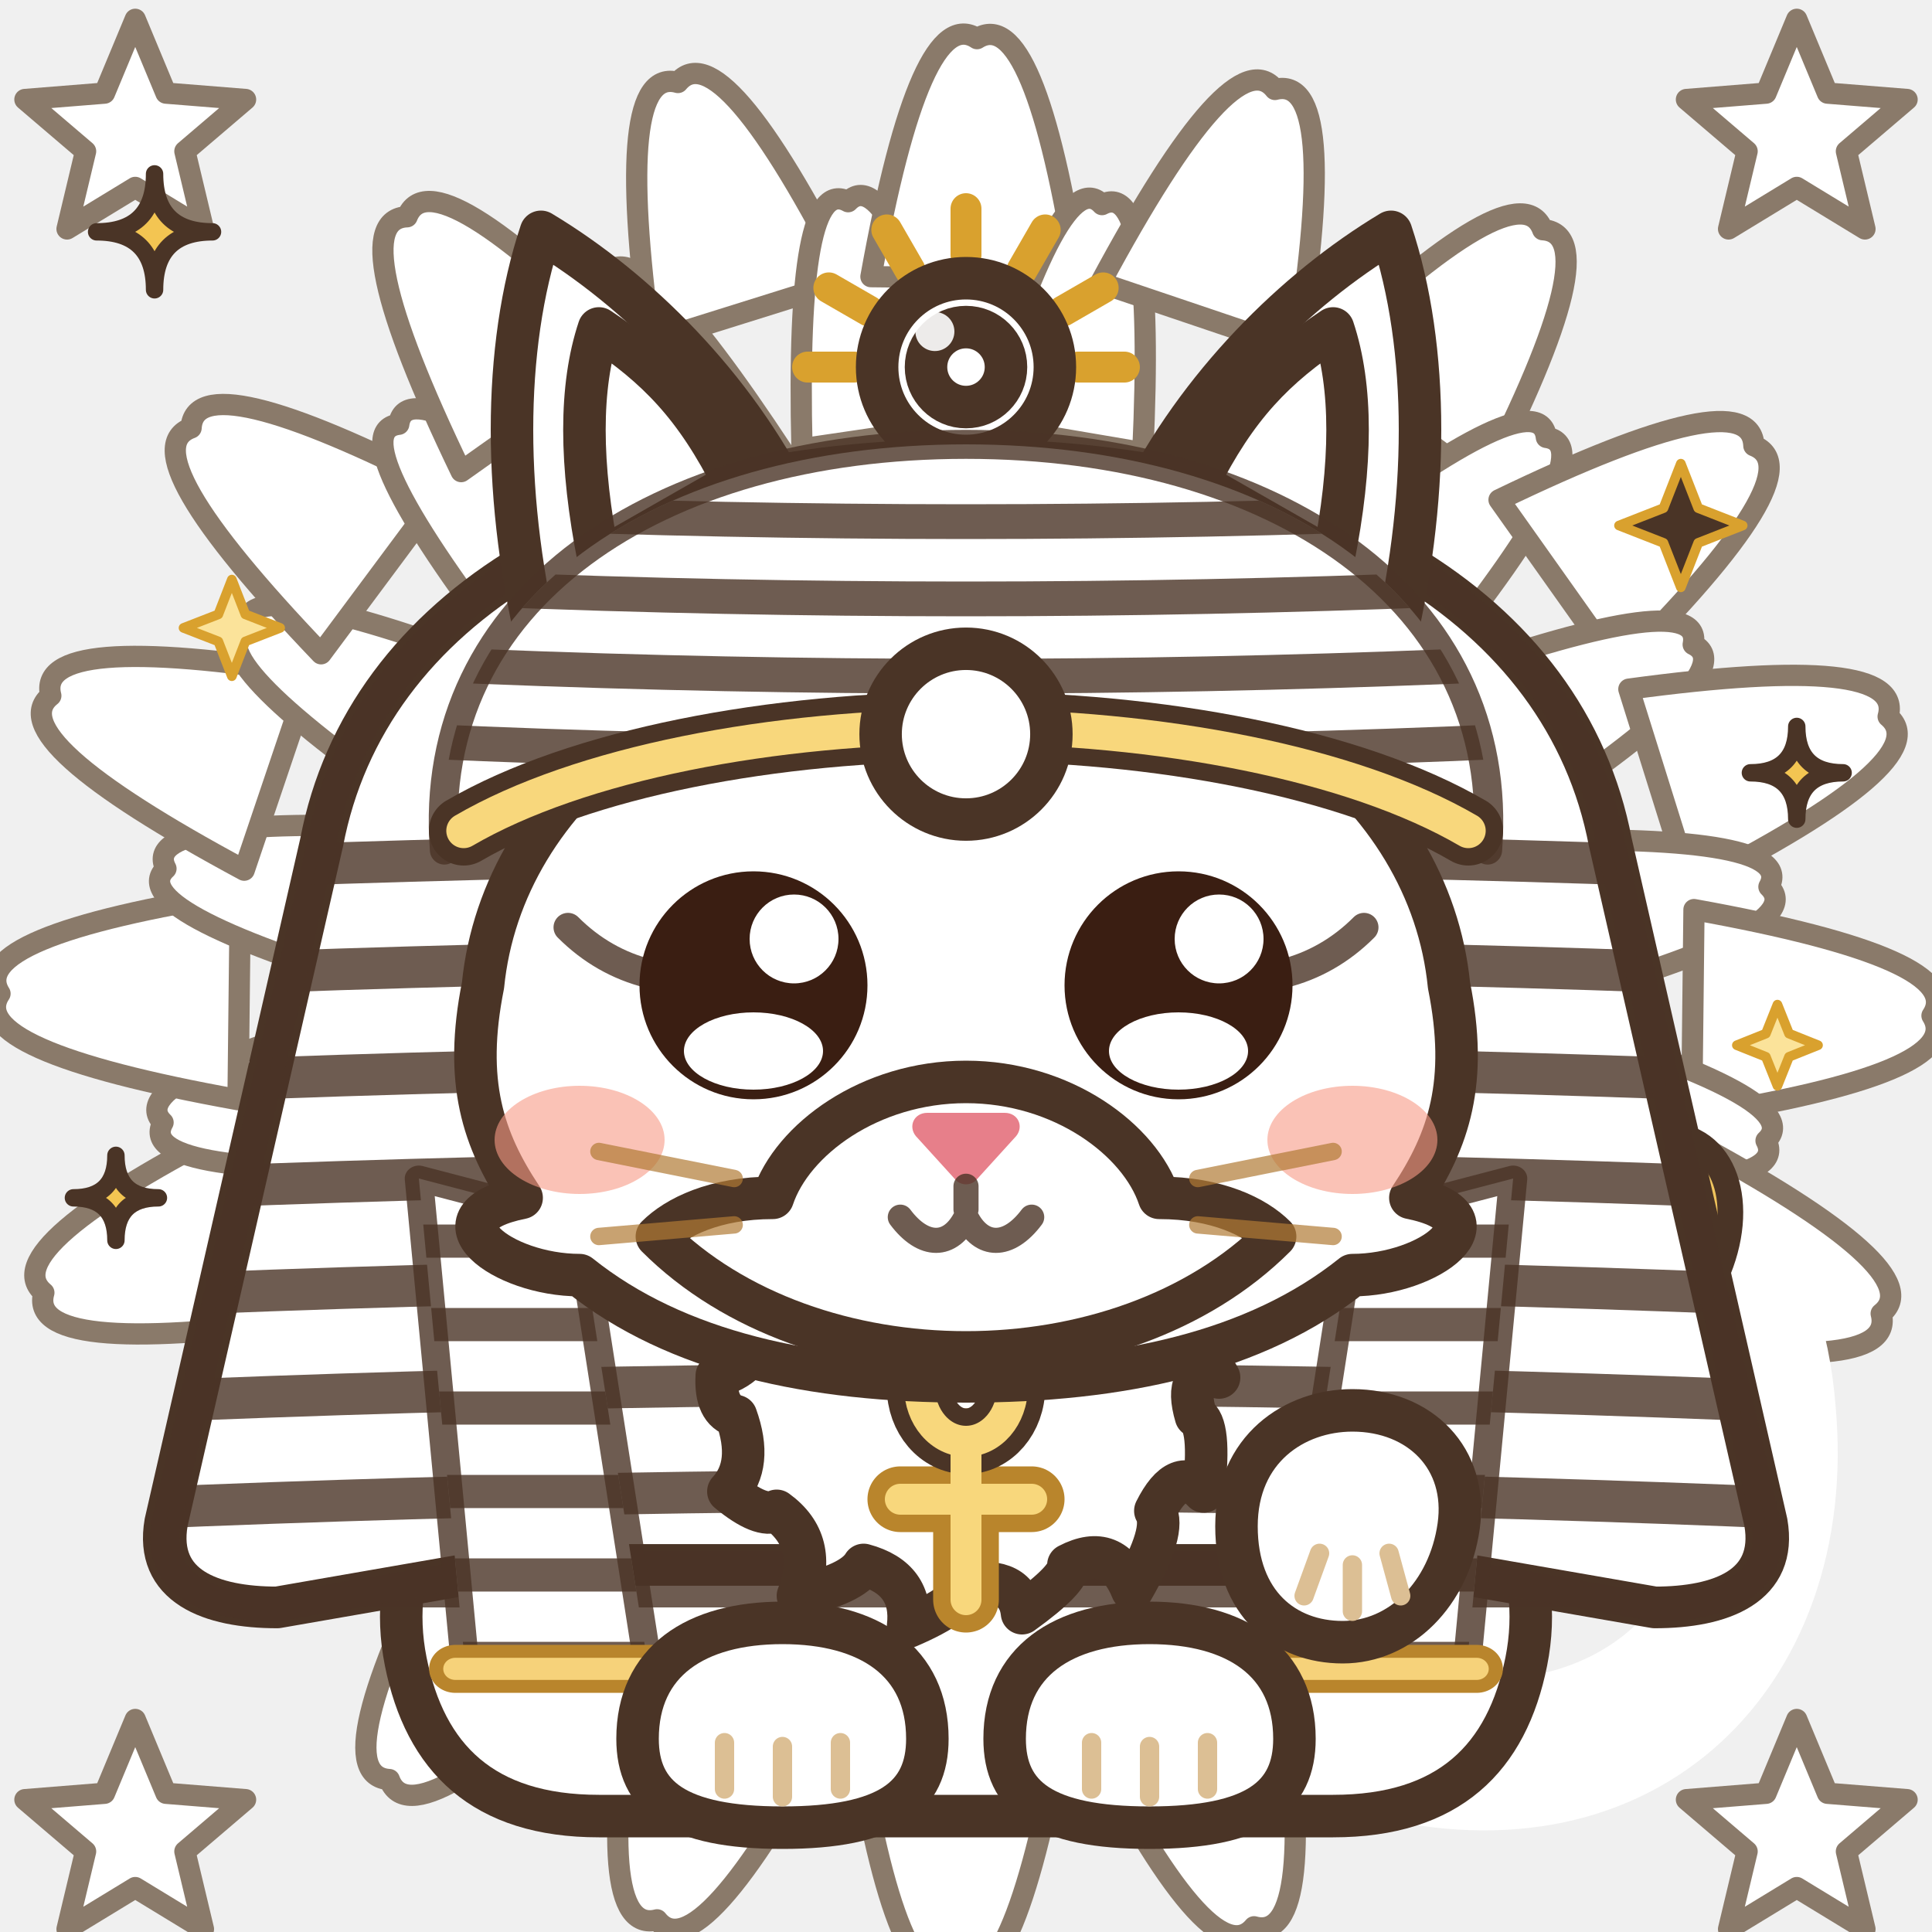
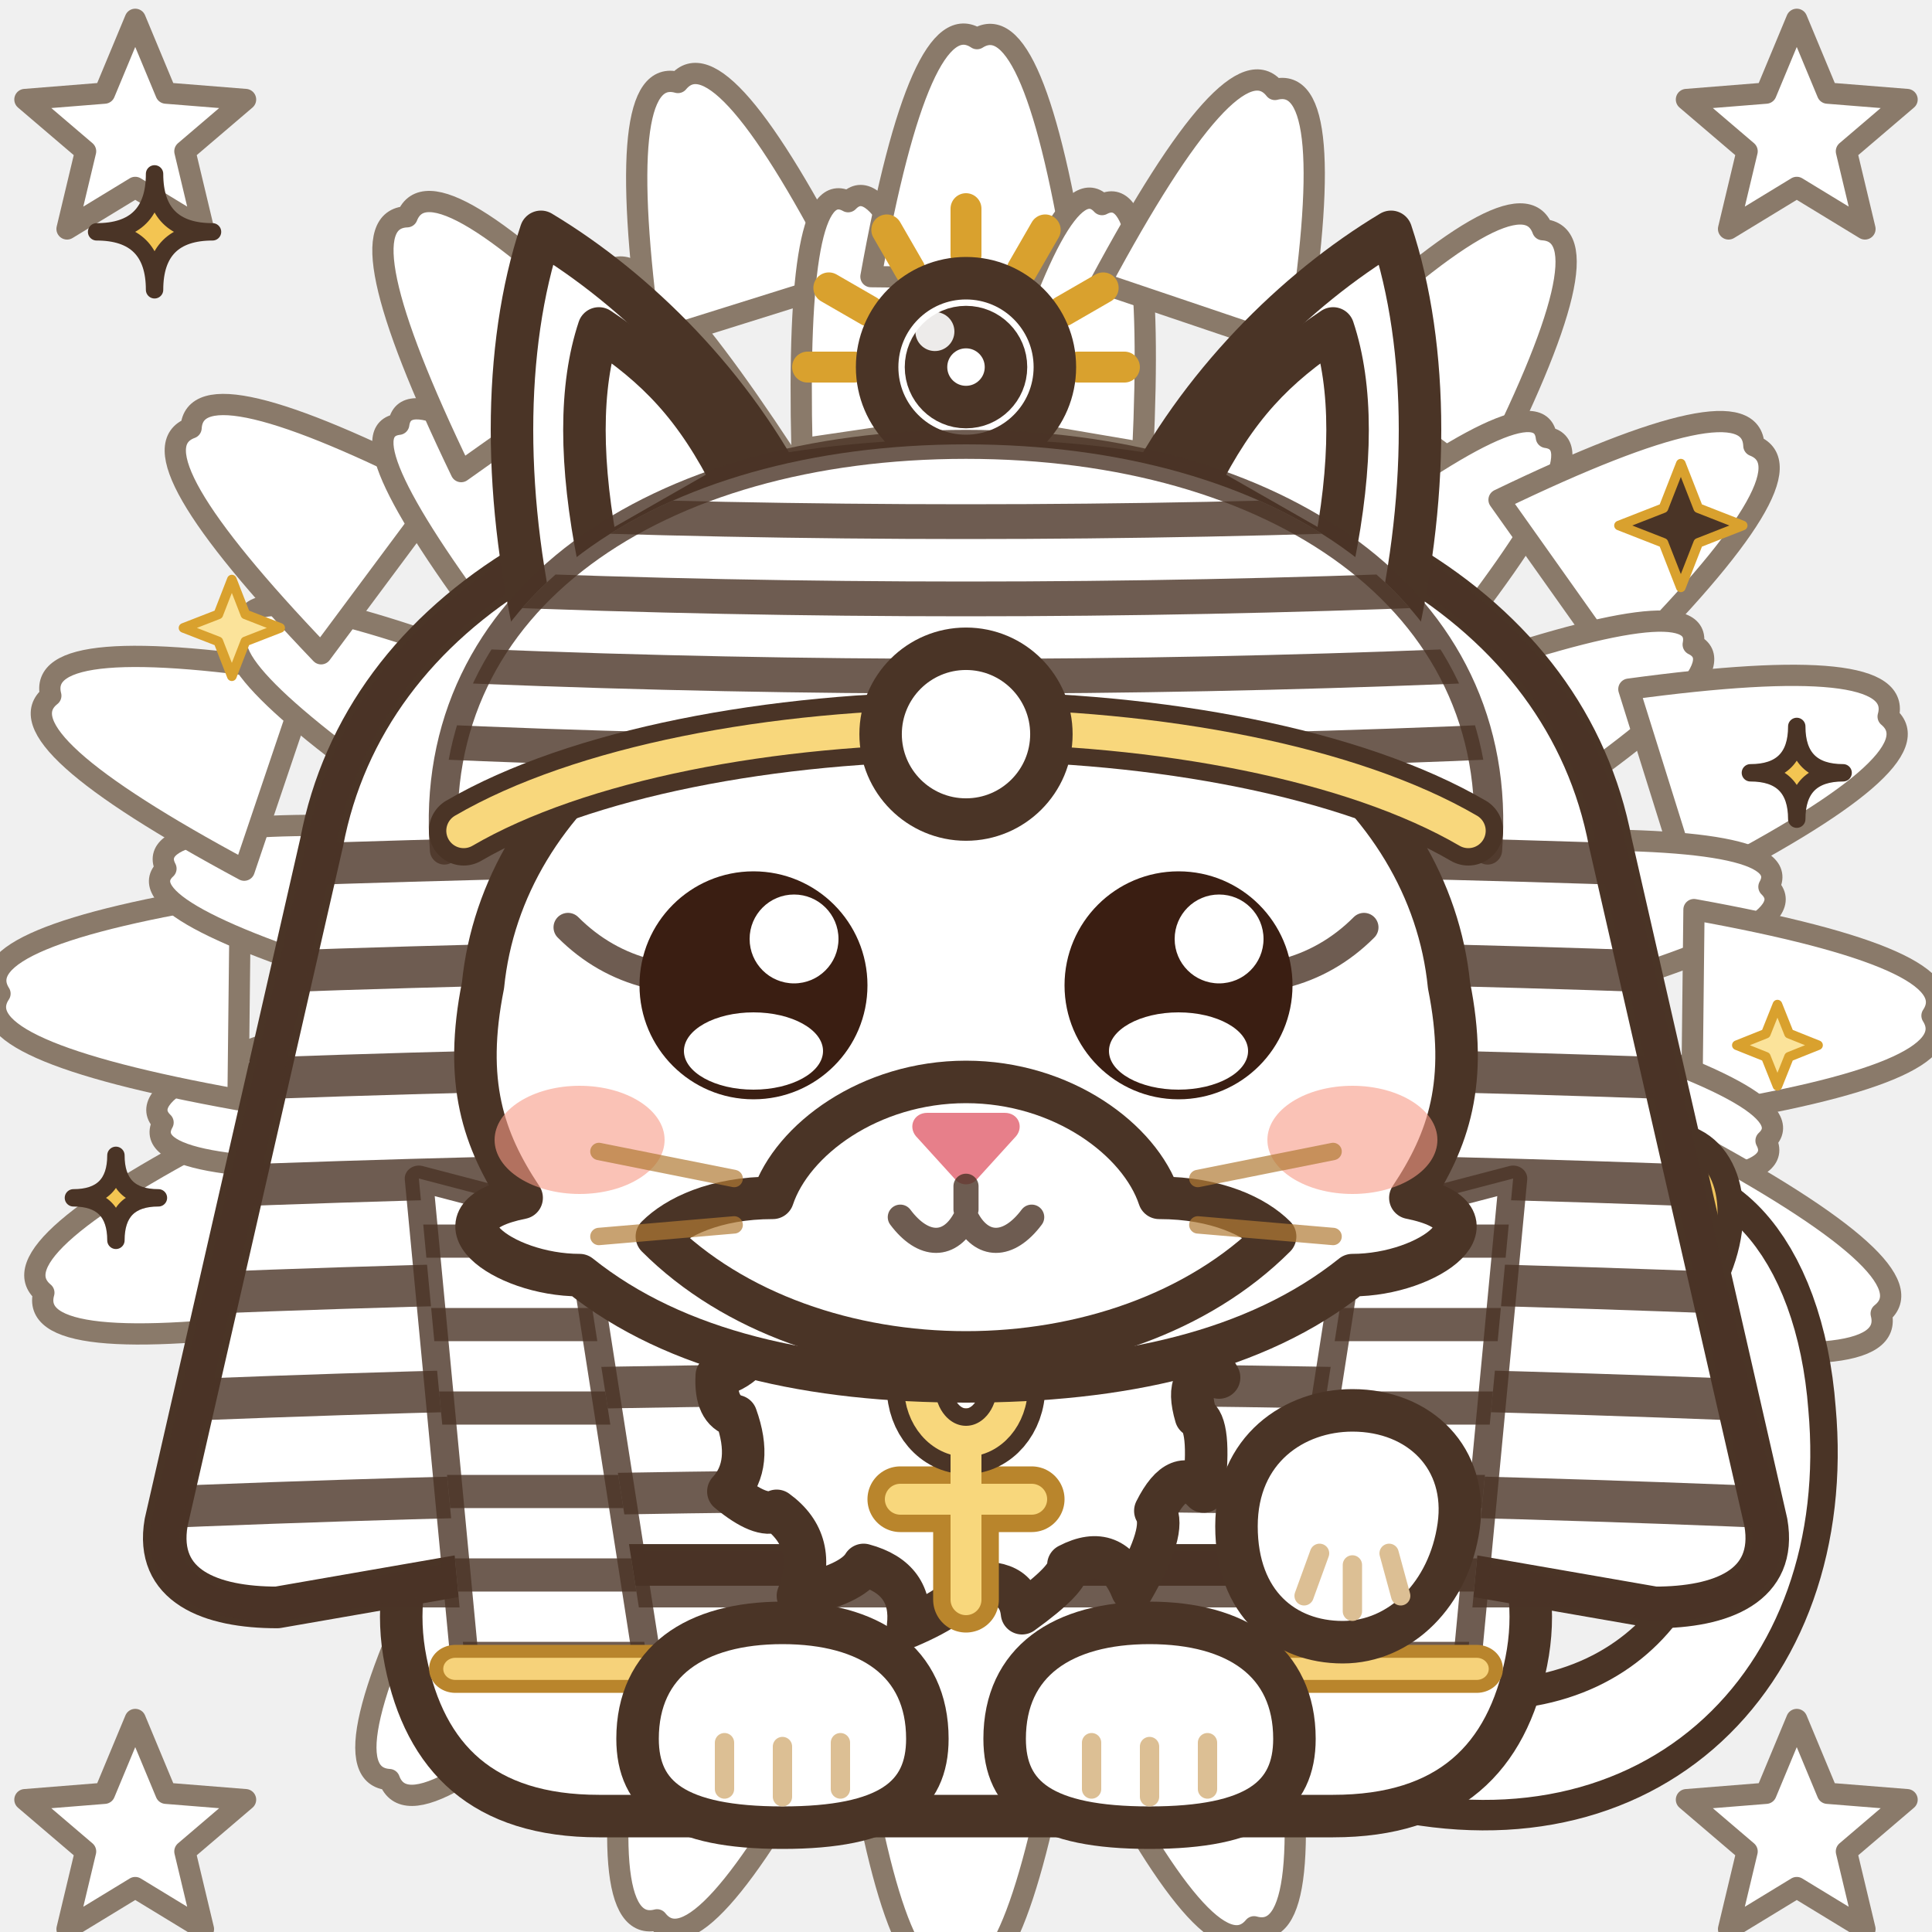
<svg xmlns="http://www.w3.org/2000/svg" viewBox="0 0 100 100" class="drawing" data-page="big-riddle">
  <g class="backdrop" stroke="#8a7a6a" stroke-width="1.1" stroke-linejoin="round">
    <path d="M31.84 85.38Q21.36 95.41 20.15 92.11Q16.65 91.90 23.25 78.99Z" fill="#ffffff" data-kind="fill" data-r="0" />
    <path d="M31.71 75.78Q20.32 84.48 19.96 81.36Q16.85 80.93 25.81 69.74Z" fill="#d9d2c4" />
    <path d="M22.41 78.13Q9.35 84.43 9.22 80.93Q5.95 79.64 16.22 69.40Z" fill="#d9d2c4" />
    <path d="M25.26 68.97Q11.74 73.72 12.36 70.64Q9.53 69.27 21.51 61.39Z" fill="#d9d2c4" />
    <path d="M15.69 68.33Q1.32 70.28 2.27 66.91Q-0.43 64.67 12.49 58.11Z" fill="#ffffff" data-kind="fill" data-r="1" />
    <path d="M21.23 60.49Q6.90 60.84 8.44 58.10Q6.17 55.92 20.00 52.13Z" fill="#ffffff" data-kind="fill" data-r="2" />
    <path d="M12.32 56.92Q-1.95 54.35 0.00 51.43Q-1.88 48.47 12.44 46.22Z" fill="#ffffff" data-kind="fill" data-r="3" />
    <path d="M20.01 51.19Q6.28 47.08 8.59 44.96Q7.11 42.18 21.43 42.85Z" fill="#ffffff" data-kind="fill" data-r="4" />
    <path d="M12.64 45.04Q-0.13 38.18 2.63 36.01Q1.75 32.61 16.07 34.89Z" fill="#ffffff" data-kind="fill" data-r="5" />
    <path d="M21.73 41.96Q9.93 33.81 12.80 32.51Q12.24 29.41 25.65 34.47Z" fill="#ffffff" data-kind="fill" data-r="6" />
    <path d="M16.62 33.84Q6.59 23.36 9.89 22.15Q10.10 18.65 23.01 25.25Z" fill="#ffffff" data-kind="fill" data-r="7" />
    <path d="M26.22 33.71Q17.52 22.32 20.64 21.96Q21.07 18.85 32.26 27.81Z" fill="#ffffff" data-kind="fill" data-r="8" />
    <path d="M23.87 24.41Q17.57 11.35 21.07 11.22Q22.36 7.95 32.60 18.22Z" fill="#ffffff" data-kind="fill" data-r="9" />
    <path d="M33.03 27.26Q28.28 13.74 31.36 14.36Q32.73 11.53 40.61 23.51Z" fill="#d9d2c4" />
    <path d="M33.67 17.69Q31.72 3.32 35.09 4.27Q37.33 1.57 43.89 14.49Z" fill="#ffffff" data-kind="fill" data-r="10" />
    <path d="M41.51 23.23Q41.16 8.90 43.90 10.44Q46.08 8.17 49.87 22.00Z" fill="#ffffff" data-kind="fill" data-r="11" />
    <path d="M45.08 14.32Q47.65 0.05 50.57 2.00Q53.53 0.12 55.78 14.44Z" fill="#ffffff" data-kind="fill" data-r="12" />
    <path d="M50.81 22.01Q54.92 8.28 57.04 10.59Q59.82 9.11 59.15 23.43Z" fill="#ffffff" data-kind="fill" data-r="13" />
    <path d="M56.96 14.64Q63.82 1.87 65.99 4.63Q69.39 3.75 67.11 18.07Z" fill="#ffffff" data-kind="fill" data-r="14" />
    <path d="M60.04 23.73Q68.19 11.93 69.49 14.80Q72.59 14.24 67.53 27.65Z" fill="#d9d2c4" />
    <path d="M68.16 18.62Q78.64 8.59 79.85 11.89Q83.35 12.10 76.75 25.01Z" fill="#ffffff" data-kind="fill" data-r="15" />
    <path d="M68.29 28.22Q79.68 19.52 80.04 22.64Q83.15 23.07 74.19 34.26Z" fill="#ffffff" data-kind="fill" data-r="16" />
    <path d="M77.59 25.87Q90.65 19.57 90.78 23.07Q94.05 24.36 83.78 34.60Z" fill="#ffffff" data-kind="fill" data-r="17" />
    <path d="M74.74 35.03Q88.26 30.28 87.64 33.36Q90.47 34.73 78.49 42.61Z" fill="#ffffff" data-kind="fill" data-r="18" />
    <path d="M84.31 35.67Q98.68 33.72 97.73 37.09Q100.43 39.33 87.51 45.89Z" fill="#ffffff" data-kind="fill" data-r="19" />
    <path d="M78.77 43.51Q93.10 43.16 91.56 45.90Q93.83 48.08 80.00 51.87Z" fill="#ffffff" data-kind="fill" data-r="20" />
    <path d="M87.68 47.08Q101.95 49.65 100.00 52.57Q101.88 55.53 87.56 57.78Z" fill="#ffffff" data-kind="fill" data-r="21" />
    <path d="M79.99 52.81Q93.72 56.92 91.41 59.04Q92.89 61.82 78.57 61.15Z" fill="#ffffff" data-kind="fill" data-r="22" />
    <path d="M87.36 58.96Q100.13 65.82 97.37 67.99Q98.25 71.39 83.93 69.11Z" fill="#ffffff" data-kind="fill" data-r="23" />
    <path d="M78.27 62.04Q90.07 70.19 87.20 71.49Q87.76 74.59 74.35 69.53Z" fill="#d9d2c4" />
    <path d="M83.38 70.16Q93.41 80.64 90.11 81.85Q89.90 85.35 76.99 78.75Z" fill="#d9d2c4" />
    <path d="M73.78 70.29Q82.48 81.68 79.36 82.04Q78.93 85.15 67.74 76.19Z" fill="#d9d2c4" />
    <path d="M76.13 79.59Q82.43 92.65 78.93 92.78Q77.64 96.05 67.40 85.78Z" fill="#d9d2c4" />
    <path d="M66.97 76.74Q71.72 90.26 68.64 89.64Q67.27 92.47 59.39 80.49Z" fill="#d9d2c4" />
    <path d="M66.33 86.31Q68.28 100.68 64.91 99.73Q62.67 102.43 56.11 89.51Z" fill="#ffffff" data-kind="fill" data-r="24" />
    <path d="M58.49 80.77Q58.84 95.10 56.10 93.56Q53.92 95.83 50.13 82.00Z" fill="#d9d2c4" />
    <path d="M54.92 89.68Q52.35 103.95 49.43 102.00Q46.47 103.88 44.22 89.56Z" fill="#ffffff" data-kind="fill" data-r="25" />
    <path d="M49.19 81.99Q45.08 95.72 42.96 93.41Q40.18 94.89 40.85 80.57Z" fill="#d9d2c4" />
    <path d="M43.04 89.36Q36.18 102.13 34.01 99.37Q30.61 100.25 32.89 85.93Z" fill="#ffffff" data-kind="fill" data-r="26" />
    <path d="M39.96 80.27Q31.81 92.07 30.51 89.20Q27.41 89.76 32.47 76.35Z" fill="#d9d2c4" />
    <path d="M7.00 1.00L8.59 4.82L12.71 5.15L9.57 7.83L10.53 11.85L7.00 9.70L3.47 11.85L4.43 7.83L1.29 5.15L5.41 4.82Z" fill="#ffffff" data-kind="fill" data-r="27" />
    <path d="M93.00 1.00L94.59 4.82L98.71 5.15L95.57 7.83L96.53 11.85L93.00 9.70L89.47 11.85L90.43 7.83L87.29 5.15L91.41 4.82Z" fill="#ffffff" data-kind="fill" data-r="28" />
    <path d="M7.00 89.00L8.59 92.82L12.71 93.15L9.57 95.83L10.53 99.85L7.00 97.70L3.47 99.85L4.43 95.83L1.29 93.15L5.41 92.82Z" fill="#ffffff" data-kind="fill" data-r="29" />
    <path d="M93.00 89.00L94.59 92.82L98.71 93.15L95.57 95.83L96.53 99.85L93.00 97.70L89.47 99.85L90.43 95.83L87.29 93.15L91.41 92.82Z" fill="#ffffff" data-kind="fill" data-r="30" />
  </g>
  <defs>
    <linearGradient id="riddle-f5-gold" x1="0" y1="0" x2="1" y2="1">
      <stop offset="0" stop-color="#fbe08a" />
      <stop offset="1" stop-color="#e8b240" />
    </linearGradient>
    <clipPath id="riddle-f5-backclip">
      <path d="M50 24C66 24 77 31 79 42L86 74C86.5 77 84 78 81 78L19 78C16 78 13.5 77 14 74L21 42C23 31 34 24 50 24Z" />
    </clipPath>
    <clipPath id="riddle-f5-capclip">
      <path d="M23 44C22 31 34 23 50 23 66 23 78 31 77 44 72 40 62 37.5 50 37.5 38 37.5 28 40 23 44Z" />
    </clipPath>
    <clipPath id="riddle-f5-lapclip">
      <path d="M26 61L33 63 36 84 28 84ZM74 61L67 63 64 84 72 84Z" />
    </clipPath>
  </defs>
  <g>
    <g transform="translate(71 90) scale(1.08 1.2) translate(-72 -90)">
-       <path d="M72 90C84 93 92 86 91 76 90.5 70 87 67 84 69" fill="none" stroke="#ffffff" stroke-width="6.5" stroke-linecap="round" data-kind="stroke" data-r="31" />
-       <path d="M72 90C84 93 92 86 91 76 90.5 70 87 67 84 69" fill="none" stroke="#ffffff" stroke-width="3.87" stroke-linecap="round" data-kind="stroke" data-r="32" />
+       <path d="M72 90C84 93 92 86 91 76 90.5 70 87 67 84 69" fill="none" stroke="#4a3426" stroke-width="6.5" stroke-linecap="round" />
+       <path d="M72 90C84 93 92 86 91 76 90.5 70 87 67 84 69" fill="none" stroke="#ffffff" stroke-width="3.87" stroke-linecap="round" data-kind="stroke" data-r="31" />
      <path d="M86 64C89 64 90 67 88.5 70 87 72.5 83 72.5 82 70 81 67.5 83 64 86 64Z" fill="url(#riddle-f5-gold)" stroke="#4a3426" stroke-width="1.23" stroke-linejoin="round" />
    </g>
-     <path d="M21 86C19 76 30 67 50 67S81 76 79 86C78 91 75 94 69 94H31C25 94 22 91 21 86Z" fill="#ffffff" stroke="#4a3426" stroke-width="2.2" stroke-linejoin="round" data-kind="fill" data-r="33" />
+     <path d="M21 86C19 76 30 67 50 67S81 76 79 86C78 91 75 94 69 94H31C25 94 22 91 21 86Z" fill="#ffffff" stroke="#4a3426" stroke-width="2.2" stroke-linejoin="round" data-kind="fill" data-r="32" />
    <path d="M27 84c1-4 3-7 6-9M73 84c-1-4-3-7-6-9" stroke="#4a3426" stroke-width="1.2" fill="none" stroke-linecap="round" stroke-opacity="0.8" />
    <g transform="translate(50 26) scale(1.15 1.1) translate(-50 -26)">
-       <path d="M50 24C66 24 77 31 79 42L86 74C86.5 77 84 78 81 78L70 76 30 76 19 78C16 78 13.5 77 14 74L21 42C23 31 34 24 50 24Z" fill="#ffffff" stroke="#4a3426" stroke-width="1.96" stroke-linejoin="round" data-kind="fill" data-r="34" />
+       <path d="M50 24C66 24 77 31 79 42L86 74C86.5 77 84 78 81 78L70 76 30 76 19 78C16 78 13.5 77 14 74L21 42C23 31 34 24 50 24Z" fill="#ffffff" stroke="#4a3426" stroke-width="1.96" stroke-linejoin="round" data-kind="fill" data-r="33" />
      <g clip-path="url(#riddle-f5-backclip)">
        <path d="M0 44 Q50 41 100 44M0 49 Q50 46 100 49M0 54 Q50 51 100 54M0 59 Q50 56 100 59M0 64 Q50 61 100 64M0 69 Q50 66 100 69M0 74 Q50 71 100 74M0 79 Q50 76 100 79" stroke="#4a3426" stroke-width="1.96" fill="none" stroke-opacity="0.8" />
      </g>
      <path d="M50 24C66 24 77 31 79 42L86 74C86.5 77 84 78 81 78L70 76 30 76 19 78C16 78 13.5 77 14 74L21 42C23 31 34 24 50 24Z" fill="none" stroke="#4a3426" stroke-width="1.33" stroke-linejoin="round" stroke-opacity="0.8" />
    </g>
-     <path d="M50.0 66.0Q50.0 65.3 52.7 65.5Q52.7 66.0 55.4 66.3Q55.8 65.4 58.5 66.7Q57.8 67.2 60.1 68.5Q61.3 68.1 63.1 71.3Q61.2 70.9 61.9 73.3Q62.7 73.7 62.3 77.2Q61.0 75.8 59.8 78.2Q60.4 79.2 58.6 82.3Q57.6 79.8 55.3 81.0Q55.4 81.7 52.9 83.5Q52.7 81.6 50.0 82.0Q49.8 83.0 47.0 84.2Q47.3 81.7 44.7 81.0Q44.1 82.0 41.3 82.6Q42.4 79.8 40.2 78.2Q39.4 78.6 37.7 77.2Q39.0 75.8 38.1 73.3Q37.0 73.0 37.1 71.2Q38.8 70.9 39.9 68.5Q39.5 67.9 41.7 66.8Q42.2 67.3 44.6 66.3Q44.6 65.3 47.2 65.2Q47.3 65.9 50.0 66.0Z" fill="#ffffff" stroke="#4a3426" stroke-width="2.2" stroke-linejoin="round" data-kind="fill" data-r="35" />
+     <path d="M50.0 66.0Q50.0 65.3 52.7 65.5Q52.7 66.0 55.4 66.3Q55.8 65.4 58.5 66.7Q57.8 67.2 60.1 68.5Q61.3 68.1 63.1 71.3Q61.2 70.9 61.9 73.3Q62.7 73.7 62.3 77.2Q61.0 75.8 59.8 78.2Q60.4 79.2 58.6 82.3Q57.6 79.8 55.3 81.0Q55.4 81.7 52.9 83.5Q52.7 81.6 50.0 82.0Q49.8 83.0 47.0 84.2Q47.3 81.7 44.7 81.0Q44.1 82.0 41.3 82.6Q42.4 79.8 40.2 78.2Q39.4 78.6 37.7 77.2Q39.0 75.8 38.1 73.3Q37.0 73.0 37.1 71.2Q38.8 70.9 39.9 68.5Q39.5 67.9 41.7 66.8Q42.2 67.3 44.6 66.3Q44.6 65.3 47.2 65.2Q47.3 65.9 50.0 66.0Z" fill="#ffffff" stroke="#4a3426" stroke-width="2.2" stroke-linejoin="round" data-kind="fill" data-r="34" />
    <g transform="translate(50 61) scale(1.18 1.08) translate(-50 -61)">
-       <path d="M26 61L33 63 36 84 28 84ZM74 61L67 63 64 84 72 84Z" fill="#ffffff" data-kind="fill" data-r="36" />
+       <path d="M26 61L33 63 36 84 28 84ZM74 61L67 63 64 84 72 84Z" fill="#ffffff" data-kind="fill" data-r="35" />
      <g clip-path="url(#riddle-f5-lapclip)">
        <path d="M0 64 Q50 64 100 64M0 68 Q50 68 100 68M0 72 Q50 72 100 72M0 76 Q50 76 100 76M0 80 Q50 80 100 80M0 84 Q50 84 100 84" stroke="#4a3426" stroke-width="1.59" fill="none" stroke-opacity="0.8" />
      </g>
      <path d="M26 61L33 63 36 84 28 84ZM74 61L67 63 64 84 72 84Z" fill="none" stroke="#4a3426" stroke-width="1.24" stroke-linejoin="round" stroke-opacity="0.8" />
      <path d="M27.6 84.5h8.8M63.6 84.5h8.8" stroke="#b9852c" stroke-width="2.3" stroke-linecap="round" />
      <path d="M27.6 84.5h8.8M63.6 84.5h8.8" stroke="#f6d27a" stroke-width="1.06" stroke-linecap="round" />
    </g>
-     <path d="M33 90C33 86 36 84 40.5 84 45 84 48 86 48 90 48 93 46 94.6 40.5 94.6 35 94.6 33 93 33 90Z" fill="#ffffff" stroke="#4a3426" stroke-width="2.2" stroke-linejoin="round" data-kind="fill" data-r="37" />
-     <path d="M52 90C52 86 55 84 59.5 84 64 84 67 86 67 90 67 93 65 94.6 59.5 94.6 54 94.6 52 93 52 90Z" fill="#ffffff" stroke="#4a3426" stroke-width="2.2" stroke-linejoin="round" data-kind="fill" data-r="38" />
+     <path d="M33 90C33 86 36 84 40.5 84 45 84 48 86 48 90 48 93 46 94.6 40.5 94.6 35 94.6 33 93 33 90Z" fill="#ffffff" stroke="#4a3426" stroke-width="2.2" stroke-linejoin="round" data-kind="fill" data-r="36" />
+     <path d="M52 90C52 86 55 84 59.5 84 64 84 67 86 67 90 67 93 65 94.6 59.5 94.6 54 94.6 52 93 52 90Z" fill="#ffffff" stroke="#4a3426" stroke-width="2.2" stroke-linejoin="round" data-kind="fill" data-r="37" />
    <path d="M37.5 92.6v-2.4M40.5 93v-2.6M43.5 92.6v-2.4M56.5 92.6v-2.4M59.5 93v-2.6M62.5 92.6v-2.4" stroke="#dcbf94" stroke-width="1" stroke-linecap="round" />
    <path d="M50 74.6v8.2M46.6 77.6h6.8" stroke="#b9852c" stroke-width="3.4" stroke-linecap="round" />
    <ellipse cx="50" cy="71.8" rx="2.4" ry="2.8" fill="none" stroke="#4a3426" stroke-width="3.4" />
    <path d="M50 74.6v8.2M46.6 77.6h6.8" stroke="#f8d77c" stroke-width="1.6" stroke-linecap="round" />
    <ellipse cx="50" cy="71.8" rx="2.4" ry="2.8" fill="none" stroke="#f8d77c" stroke-width="1.6" />
-     <path d="M64 79C64 75 67 73 70 73 73.5 73 76 75.5 75.5 79 75 82.5 72.5 85 69.5 85 66.5 85 64 83 64 79Z" fill="#ffffff" stroke="#4a3426" stroke-width="2.2" stroke-linejoin="round" data-kind="fill" data-r="39" />
+     <path d="M64 79C64 75 67 73 70 73 73.5 73 76 75.5 75.5 79 75 82.5 72.5 85 69.5 85 66.5 85 64 83 64 79Z" fill="#ffffff" stroke="#4a3426" stroke-width="2.2" stroke-linejoin="round" data-kind="fill" data-r="38" />
    <path d="M67.5 82.6l.8-2.2M70 83.4v-2.4M72.5 82.6l-.6-2.2" stroke="#dcbf94" stroke-width="1" stroke-linecap="round" />
-     <path d="M28 34C26 26 26 18 28 12 33 15 38 20 41 26Z" fill="#ffffff" stroke="#4a3426" stroke-width="2.2" stroke-linejoin="round" data-kind="fill" data-r="40" />
-     <path d="M72 34C74 26 74 18 72 12 67 15 62 20 59 26Z" fill="#ffffff" stroke="#4a3426" stroke-width="2.2" stroke-linejoin="round" data-kind="fill" data-r="41" />
-     <path d="M31 29C30 24 30 20 31 17 34 19 36 21 38 25Z" fill="#ffffff" stroke="#4a3426" stroke-width="2.2" stroke-linejoin="round" data-kind="fill" data-r="42" />
-     <path d="M69 29C70 24 70 20 69 17 66 19 64 21 62 25Z" fill="#ffffff" stroke="#4a3426" stroke-width="2.2" stroke-linejoin="round" data-kind="fill" data-r="43" />
+     <path d="M28 34C26 26 26 18 28 12 33 15 38 20 41 26Z" fill="#ffffff" stroke="#4a3426" stroke-width="2.2" stroke-linejoin="round" data-kind="fill" data-r="39" />
+     <path d="M72 34C74 26 74 18 72 12 67 15 62 20 59 26Z" fill="#ffffff" stroke="#4a3426" stroke-width="2.2" stroke-linejoin="round" data-kind="fill" data-r="40" />
+     <path d="M31 29C30 24 30 20 31 17 34 19 36 21 38 25Z" fill="#ffffff" stroke="#4a3426" stroke-width="2.2" stroke-linejoin="round" data-kind="fill" data-r="41" />
+     <path d="M69 29C70 24 70 20 69 17 66 19 64 21 62 25Z" fill="#ffffff" stroke="#4a3426" stroke-width="2.2" stroke-linejoin="round" data-kind="fill" data-r="42" />
    <path d="M44.20 19.00L41.80 19.00" stroke="#d9a12e" stroke-width="1.6" stroke-linecap="round" />
    <path d="M44.98 16.10L42.90 14.90" stroke="#d9a12e" stroke-width="1.6" stroke-linecap="round" />
    <path d="M47.10 13.98L45.90 11.90" stroke="#d9a12e" stroke-width="1.6" stroke-linecap="round" />
    <path d="M50.00 13.20L50.00 10.80" stroke="#d9a12e" stroke-width="1.6" stroke-linecap="round" />
    <path d="M52.90 13.98L54.10 11.90" stroke="#d9a12e" stroke-width="1.6" stroke-linecap="round" />
    <path d="M55.02 16.10L57.10 14.90" stroke="#d9a12e" stroke-width="1.6" stroke-linecap="round" />
    <path d="M55.80 19.00L58.20 19.00" stroke="#d9a12e" stroke-width="1.6" stroke-linecap="round" />
-     <circle cx="50" cy="19" r="4.6" fill="#ffffff" stroke="#4a3426" stroke-width="2.2" data-kind="fill" data-r="44" stroke-linejoin="round" />
-     <circle cx="50" cy="19" r="2.07" fill="#ffffff" stroke="#4a3426" stroke-width="2.2" data-kind="fill" data-r="45" stroke-linejoin="round" />
+     <circle cx="50" cy="19" r="4.6" fill="#ffffff" stroke="#4a3426" stroke-width="2.2" data-kind="fill" data-r="43" stroke-linejoin="round" />
+     <circle cx="50" cy="19" r="2.07" fill="#ffffff" stroke="#4a3426" stroke-width="2.2" data-kind="fill" data-r="44" stroke-linejoin="round" />
    <circle cx="48.39" cy="17.16" r="1.01" fill="#fff" opacity=".9" />
-     <path d="M50 33C64 33 74 41 75 51 76 56 75 59 73 62 78 63 74 66 70 66 65 70 58 71.5 50 71.5S35 70 30 66C26 66 22 63 27 62 25 59 24 56 25 51 26 41 36 33 50 33Z" fill="#ffffff" stroke="#4a3426" stroke-width="2.2" stroke-linejoin="round" data-kind="fill" data-r="46" />
-     <path d="M23 44C22 31 34 23 50 23 66 23 78 31 77 44 72 40 62 37.5 50 37.5 38 37.5 28 40 23 44Z" fill="#ffffff" data-kind="fill" data-r="36" />
+     <path d="M50 33C64 33 74 41 75 51 76 56 75 59 73 62 78 63 74 66 70 66 65 70 58 71.5 50 71.5S35 70 30 66C26 66 22 63 27 62 25 59 24 56 25 51 26 41 36 33 50 33Z" fill="#ffffff" stroke="#4a3426" stroke-width="2.2" stroke-linejoin="round" data-kind="fill" data-r="45" />
+     <path d="M23 44C22 31 34 23 50 23 66 23 78 31 77 44 72 40 62 37.5 50 37.5 38 37.5 28 40 23 44Z" fill="#ffffff" data-kind="fill" data-r="35" />
    <g clip-path="url(#riddle-f5-capclip)">
      <path d="M0 25 Q50 29 100 25M0 29 Q50 33 100 29M0 33 Q50 37 100 33M0 37 Q50 41 100 37M0 41 Q50 45 100 41" stroke="#4a3426" stroke-width="1.8" fill="none" stroke-opacity="0.8" />
    </g>
    <path d="M23 44C22 31 34 23 50 23 66 23 78 31 77 44 72 40 62 37.5 50 37.5 38 37.5 28 40 23 44Z" fill="none" stroke="#4a3426" stroke-width="1.5" stroke-linejoin="round" stroke-opacity="0.8" />
    <path d="M24 43C30 39.5 40 37.6 50 37.6S70 39.5 76 43" fill="none" stroke="#4a3426" stroke-width="3.6" stroke-linecap="round" />
    <path d="M24 43C30 39.5 40 37.6 50 37.6S70 39.5 76 43" fill="none" stroke="#f8d77c" stroke-width="1.8" stroke-linecap="round" />
-     <path d="M50 56C45 56 41 59 40 62 37 62 35 63 34 64 38 68 44 70 50 70S62 68 66 64C65 63 63 62 60 62 59 59 55 56 50 56Z" fill="#ffffff" stroke="#4a3426" stroke-width="2.2" stroke-linejoin="round" data-kind="fill" data-r="47" />
+     <path d="M50 56C45 56 41 59 40 62 37 62 35 63 34 64 38 68 44 70 50 70S62 68 66 64C65 63 63 62 60 62 59 59 55 56 50 56Z" fill="#ffffff" stroke="#4a3426" stroke-width="2.2" stroke-linejoin="round" data-kind="fill" data-r="46" />
    <path d="M33.6 50.4C32 50 30.6 49.2 29.4 48M66.4 50.4C68 50 69.4 49.2 70.6 48" fill="none" stroke="#4a3426" stroke-width="1.5" stroke-linecap="round" stroke-opacity="0.8" />
    <circle cx="39" cy="51" r="5.9" fill="#3a1e12" />
-     <ellipse cx="39" cy="54.4" rx="3.6" ry="2" fill="#ffffff" data-kind="fill" data-r="48" />
+     <ellipse cx="39" cy="54.4" rx="3.6" ry="2" fill="#ffffff" data-kind="fill" data-r="47" />
    <circle cx="41.1" cy="48.6" r="2.3" fill="#fff" />
    <circle cx="37" cy="53.8" r=".9" fill="#fff" />
    <circle cx="61" cy="51" r="5.9" fill="#3a1e12" />
-     <ellipse cx="61" cy="54.4" rx="3.6" ry="2" fill="#ffffff" data-kind="fill" data-r="48" />
+     <ellipse cx="61" cy="54.4" rx="3.6" ry="2" fill="#ffffff" data-kind="fill" data-r="47" />
    <circle cx="63.1" cy="48.6" r="2.3" fill="#fff" />
    <circle cx="59" cy="53.8" r=".9" fill="#fff" />
    <ellipse cx="30" cy="59" rx="4.4" ry="2.8" fill="#f79a86" opacity=".6" />
    <ellipse cx="70" cy="59" rx="4.4" ry="2.8" fill="#f79a86" opacity=".6" />
    <path d="M48 57.6h4c.7 0 1 .7.6 1.2L50.6 61c-.3.4-.9.4-1.2 0l-2-2.2c-.4-.5-.1-1.2.6-1.2z" fill="#e77f8a" />
    <path d="M50 61.4v1.2M46.6 63c1.2 1.6 2.6 1.6 3.4 0 .8 1.6 2.2 1.6 3.4 0" fill="none" stroke="#4a3426" stroke-width="1.3" stroke-linecap="round" stroke-opacity="0.8" />
    <path d="M38 61l-7-1.4M38 63.4l-7 .6M62 61l7-1.4M62 63.4l7 .6" stroke="#b07a35" stroke-width=".9" stroke-linecap="round" opacity=".7" />
  </g>
  <g transform="translate(50 38) scale(1.3 1.3) translate(-50 -38)">
-     <circle cx="50" cy="38" r="3.4" fill="#ffffff" stroke="#4a3426" stroke-width="1.69" data-kind="fill" data-r="49" stroke-linejoin="round" />
+     <circle cx="50" cy="38" r="3.4" fill="#ffffff" stroke="#4a3426" stroke-width="1.69" data-kind="fill" data-r="48" stroke-linejoin="round" />
    <circle cx="49" cy="37" r=".9" fill="#fff" opacity=".9" />
  </g>
  <g fill="#fbe39a" stroke="#d9a12e" stroke-width=".5" stroke-linejoin="round">
    <path d="M87 24l.9 2.3 2.3.9-2.3.9-.9 2.3-.9-2.3-2.3-.9 2.3-.9z" fill="#4a3426" />
    <path d="M12 30l.7 1.8 1.8.7-1.8.7-.7 1.8-.7-1.8-1.8-.7 1.8-.7z" fill="" />
    <path d="M92 52l.6 1.5 1.5.6-1.5.6-.6 1.5-.6-1.5-1.5-.6 1.5-.6z" fill="" />
  </g>
  <path d="M8 9Q8 12 11 12Q8 12 8 15Q8 12 5 12Q8 12 8 9Z" fill="#f3c552" stroke="#4a3426" stroke-width=".9" stroke-linejoin="round" />
  <path d="M93 37.6Q93 40 95.4 40Q93 40 93 42.4Q93 40 90.6 40Q93 40 93 37.6Z" fill="#f3c552" stroke="#4a3426" stroke-width=".9" stroke-linejoin="round" />
  <path d="M6 59.8Q6 62 8.2 62Q6 62 6 64.2Q6 62 3.8 62Q6 62 6 59.8Z" fill="#f3c552" stroke="#4a3426" stroke-width=".9" stroke-linejoin="round" />
</svg>
